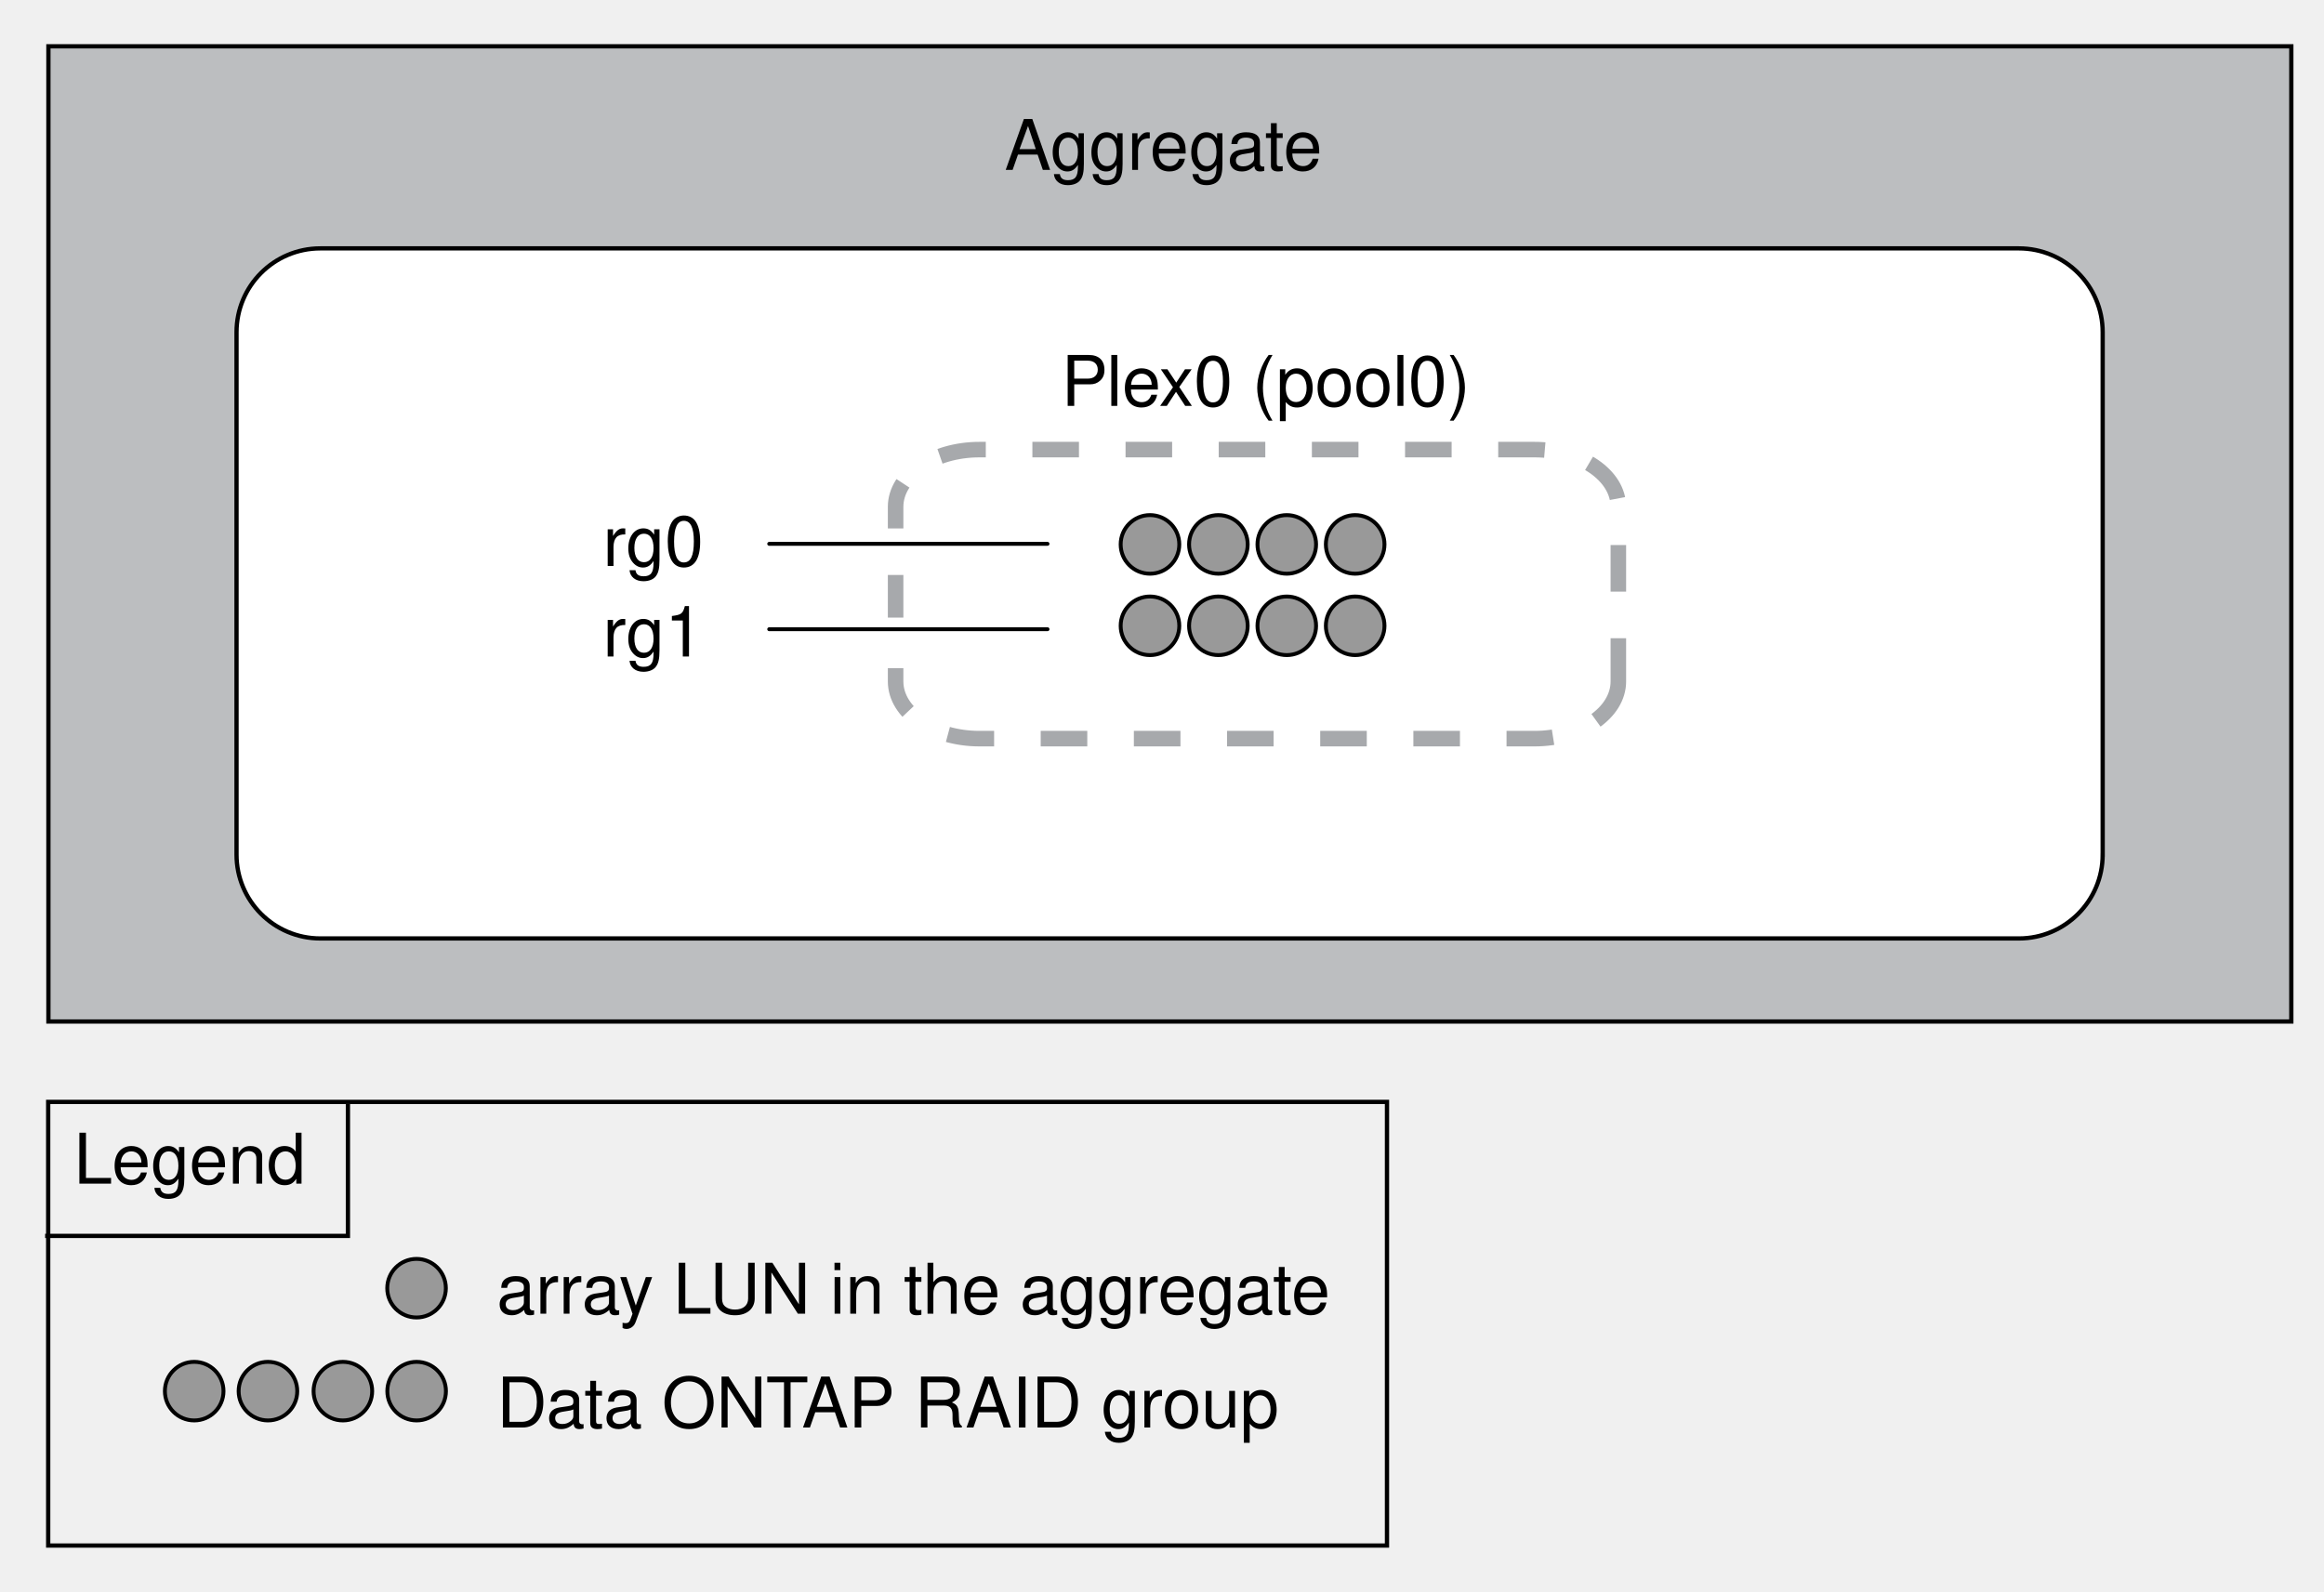
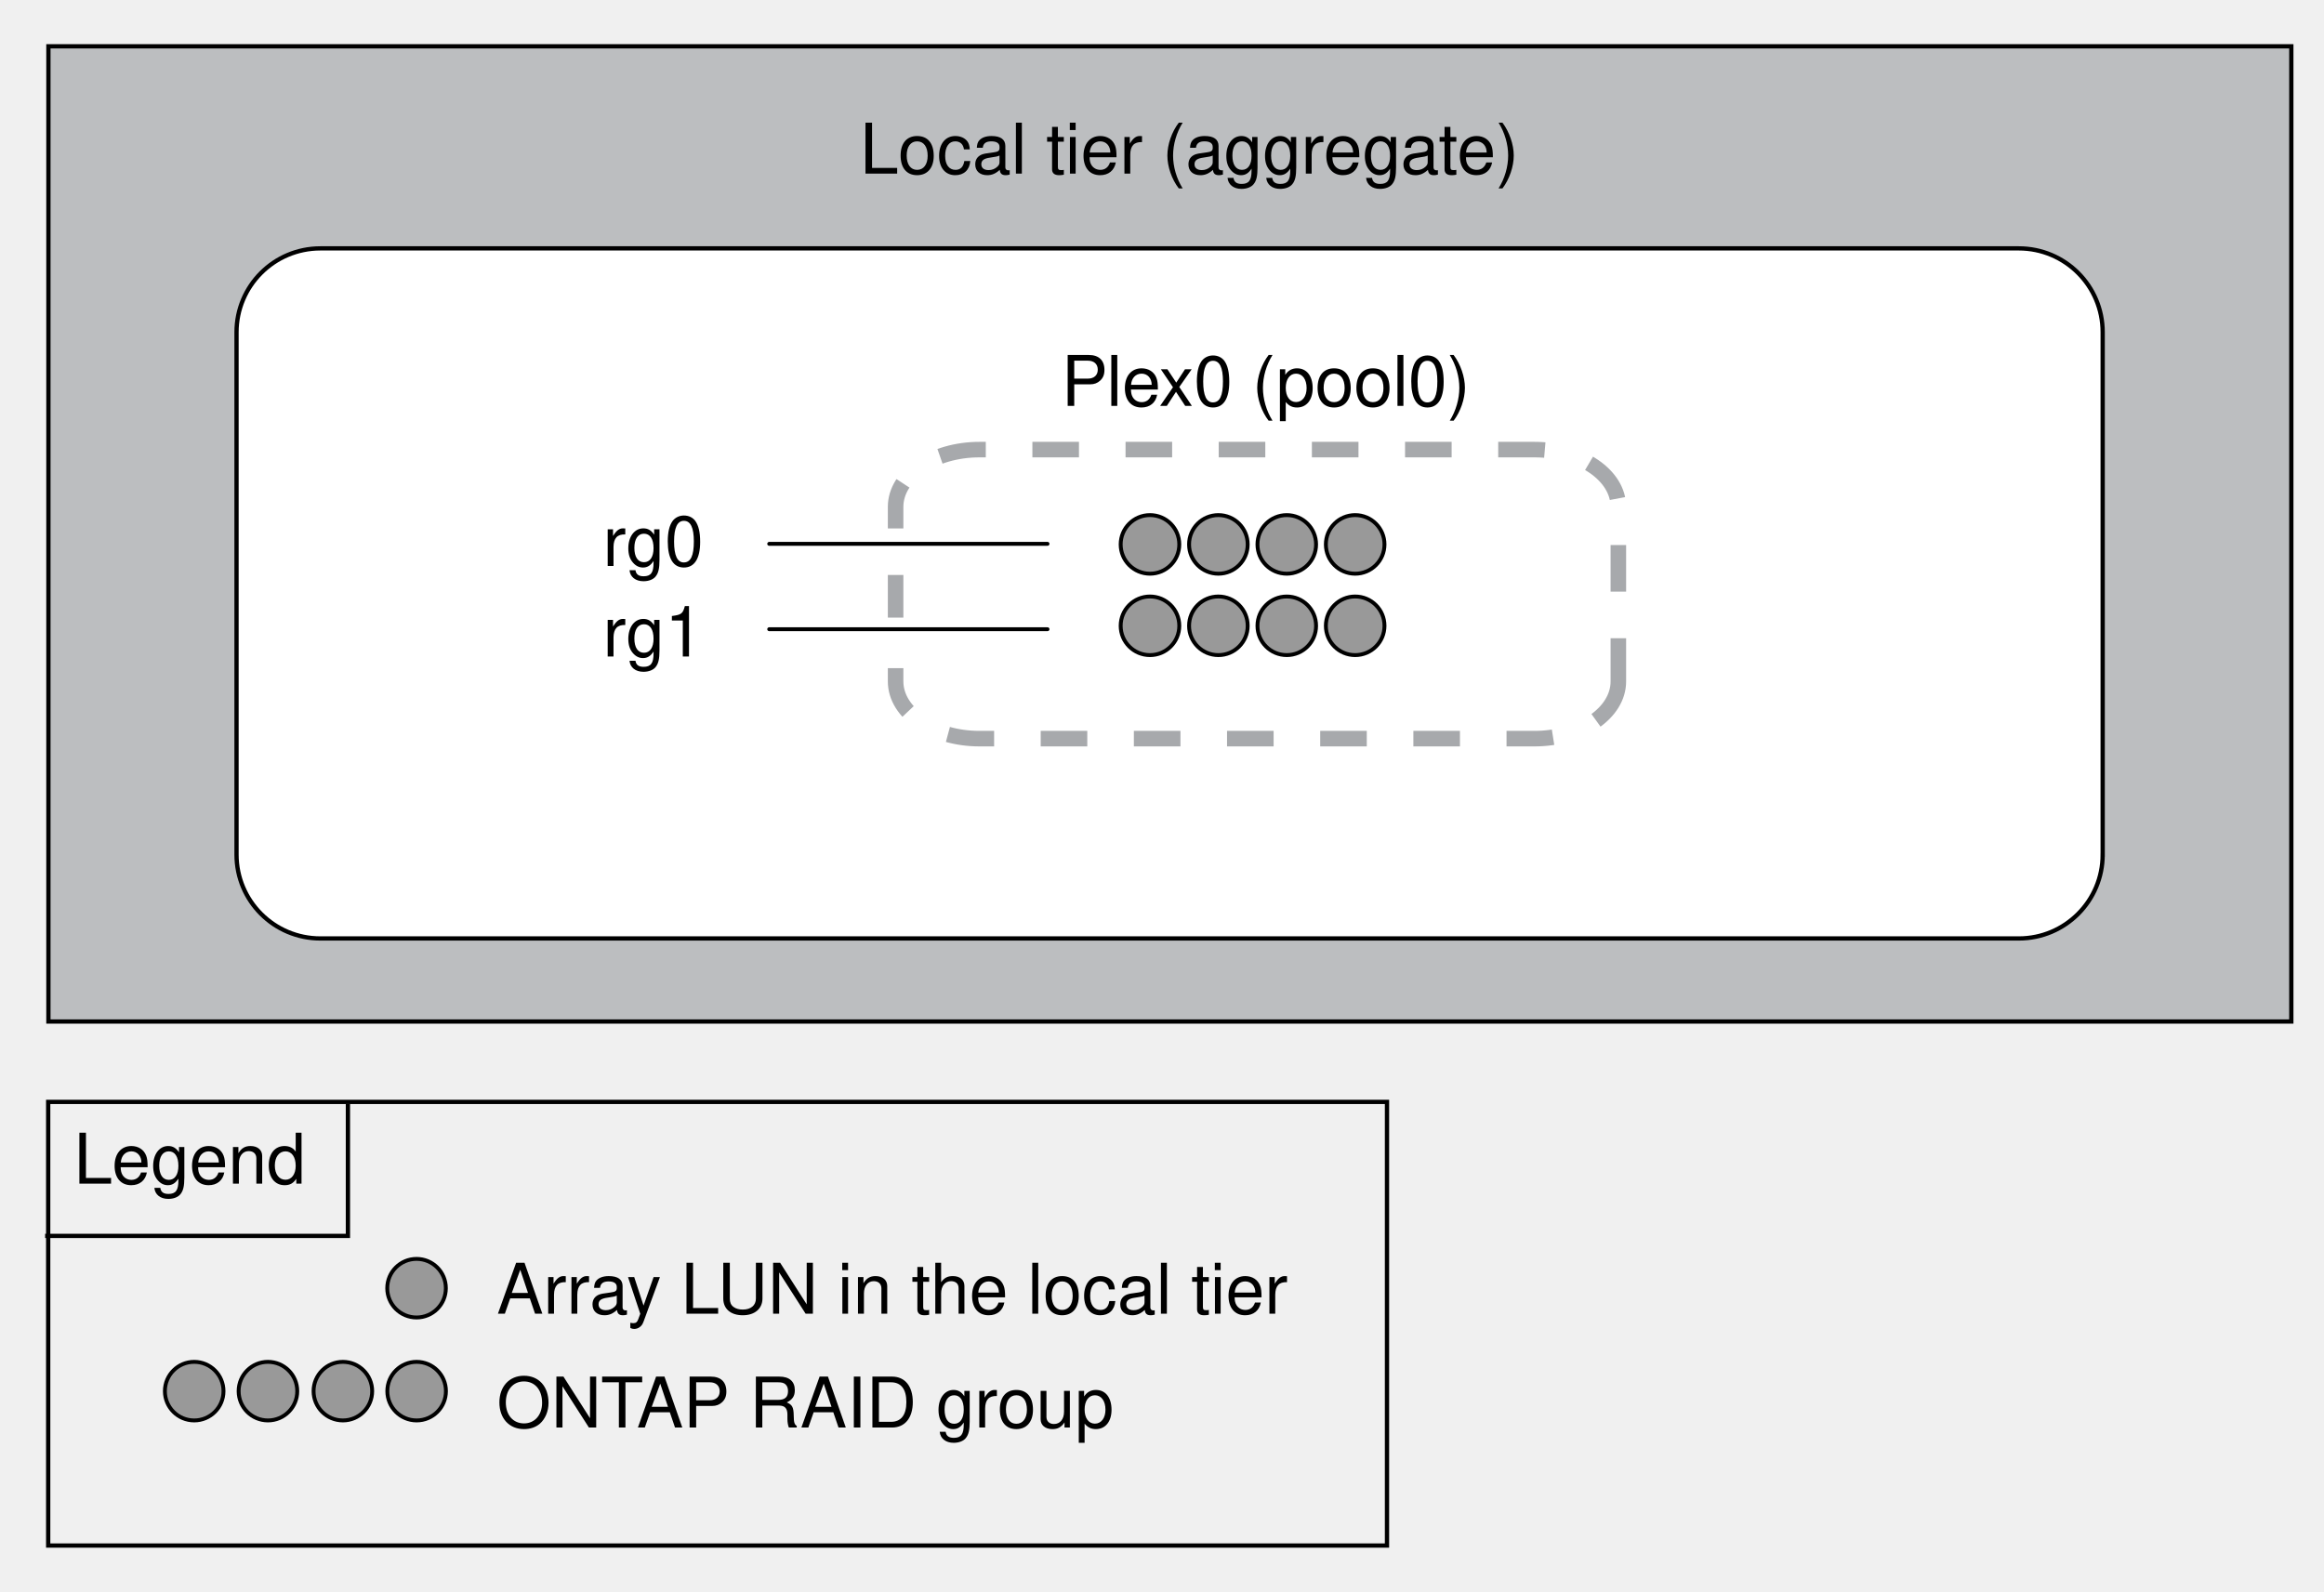
<svg xmlns="http://www.w3.org/2000/svg" version="1.1" id="Layer_1" x="0px" y="0px" width="299.334px" height="205px" viewBox="0 0 299.334 205" enable-background="new 0 0 299.334 205" xml:space="preserve" preserveAspectRatio="xMidYMid meet" zoomAndPan="magnify" contentScriptType="application/ecmascript" contentStyleType="text/css">
-   <rect x="6.235" y="5.965" fill="#BCBEC0" stroke="#000000" stroke-width="0.55" width="288.889" height="125.641" />
-   <text transform="matrix(1 0 0 1 129.3809 21.8867)" font-family="'Helvetica'" font-size="9">Aggregate</text>
-   <path fill="#FFFFFF" stroke="#000000" stroke-width="0.55" d="M270.826,110.104c0,5.965-4.836,10.801-10.8,10.801H41.264  c-5.964,0-10.799-4.836-10.799-10.801V42.799C30.465,36.835,35.3,32,41.264,32h218.763c5.964,0,10.8,4.835,10.8,10.799V110.104z" />
-   <path fill="none" stroke="#A7A9AC" stroke-width="2" stroke-dasharray="6" d="M208.446,87.792c0,4.07-4.834,7.37-10.799,7.37  h-71.491c-5.964,0-10.8-3.3-10.8-7.37V65.294c0-4.069,4.836-7.369,10.8-7.369h71.491c5.965,0,10.799,3.299,10.799,7.369V87.792z" />
-   <text transform="matrix(1 0 0 1 136.7065 52.2954)" font-family="'Helvetica'" font-size="9">Plex0 (pool0)</text>
-   <g>
-     <circle fill="#999999" stroke="#000000" stroke-width="0.5" cx="148.119" cy="70.137" r="3.775" />
-     <circle fill="#999999" stroke="#000000" stroke-width="0.5" cx="156.929" cy="70.137" r="3.775" />
-     <circle fill="#999999" stroke="#000000" stroke-width="0.5" cx="165.738" cy="70.137" r="3.774" />
-     <circle fill="#999999" stroke="#000000" stroke-width="0.5" cx="174.548" cy="70.137" r="3.775" />
-     <circle fill="#999999" stroke="#000000" stroke-width="0.5" cx="148.119" cy="80.625" r="3.775" />
-     <circle fill="#999999" stroke="#000000" stroke-width="0.5" cx="156.929" cy="80.625" r="3.775" />
-     <circle fill="#999999" stroke="#000000" stroke-width="0.5" cx="165.738" cy="80.625" r="3.774" />
-     <circle fill="#999999" stroke="#000000" stroke-width="0.5" cx="174.548" cy="80.625" r="3.775" />
+   <defs id="defs84" />
+   <rect x="6.235" y="5.965" fill="#BCBEC0" stroke="#000000" stroke-width="0.55" width="288.889" height="125.641" id="rect9" />
+   <text font-family="Helvetica" font-size="9px" id="text11" x="110.759" y="22.364">Local tier (aggregate)</text>
+   <path fill="#FFFFFF" stroke="#000000" stroke-width="0.55" d="M270.826,110.104c0,5.965-4.836,10.801-10.8,10.801H41.264  c-5.964,0-10.799-4.836-10.799-10.801V42.799C30.465,36.835,35.3,32,41.264,32h218.763c5.964,0,10.8,4.835,10.8,10.799V110.104z" id="path13" />
+   <path fill="none" stroke="#A7A9AC" stroke-width="2" stroke-dasharray="6" d="M208.446,87.792c0,4.07-4.834,7.37-10.799,7.37  h-71.491c-5.964,0-10.8-3.3-10.8-7.37V65.294c0-4.069,4.836-7.369,10.8-7.369h71.491c5.965,0,10.799,3.299,10.799,7.369V87.792z" id="path15" />
+   <text transform="matrix(1 0 0 1 136.7065 52.2954)" font-family="'Helvetica'" font-size="9" id="text17">Plex0 (pool0)</text>
+   <g id="g35">
+     <circle fill="#999999" stroke="#000000" stroke-width="0.5" cx="148.119" cy="70.137" r="3.775" id="circle19" />
+     <circle fill="#999999" stroke="#000000" stroke-width="0.5" cx="156.929" cy="70.137" r="3.775" id="circle21" />
+     <circle fill="#999999" stroke="#000000" stroke-width="0.5" cx="165.738" cy="70.137" r="3.774" id="circle23" />
+     <circle fill="#999999" stroke="#000000" stroke-width="0.5" cx="174.548" cy="70.137" r="3.775" id="circle25" />
+     <circle fill="#999999" stroke="#000000" stroke-width="0.5" cx="148.119" cy="80.625" r="3.775" id="circle27" />
+     <circle fill="#999999" stroke="#000000" stroke-width="0.5" cx="156.929" cy="80.625" r="3.775" id="circle29" />
+     <circle fill="#999999" stroke="#000000" stroke-width="0.5" cx="165.738" cy="80.625" r="3.774" id="circle31" />
+     <circle fill="#999999" stroke="#000000" stroke-width="0.5" cx="174.548" cy="80.625" r="3.775" id="circle33" />
  </g>
-   <g>
-     <line fill="none" stroke="#FFFFFF" stroke-width="3" stroke-linecap="round" stroke-linejoin="round" x1="99.075" y1="70.064" x2="134.921" y2="70.064" />
-     <line fill="none" stroke="#000000" stroke-width="0.5" stroke-linecap="round" stroke-linejoin="round" x1="99.075" y1="70.064" x2="134.921" y2="70.064" />
+   <g id="g41">
+     <line fill="none" stroke="#FFFFFF" stroke-width="3" stroke-linecap="round" stroke-linejoin="round" x1="99.075" y1="70.064" x2="134.921" y2="70.064" id="line37" />
+     <line fill="none" stroke="#000000" stroke-width="0.5" stroke-linecap="round" stroke-linejoin="round" x1="99.075" y1="70.064" x2="134.921" y2="70.064" id="line39" />
  </g>
-   <g>
-     <line fill="none" stroke="#FFFFFF" stroke-width="3" stroke-linecap="round" stroke-linejoin="round" x1="99.075" y1="81.064" x2="134.921" y2="81.064" />
-     <line fill="none" stroke="#000000" stroke-width="0.5" stroke-linecap="round" stroke-linejoin="round" x1="99.075" y1="81.064" x2="134.921" y2="81.064" />
+   <g id="g47">
+     <line fill="none" stroke="#FFFFFF" stroke-width="3" stroke-linecap="round" stroke-linejoin="round" x1="99.075" y1="81.064" x2="134.921" y2="81.064" id="line43" />
+     <line fill="none" stroke="#000000" stroke-width="0.5" stroke-linecap="round" stroke-linejoin="round" x1="99.075" y1="81.064" x2="134.921" y2="81.064" id="line45" />
  </g>
-   <rect x="77.646" y="66.452" fill="none" width="16.667" height="10.666" />
-   <text transform="matrix(1 0 0 1 77.646 72.9141)" font-family="'Helvetica'" font-size="9">rg0</text>
-   <rect x="77.646" y="78.119" fill="none" width="17.667" height="11" />
-   <text transform="matrix(1 0 0 1 77.6455 84.5811)" font-family="'Helvetica'" font-size="9">rg1</text>
-   <circle fill="#999999" stroke="#000000" stroke-width="0.5" cx="53.652" cy="165.962" r="3.774" />
-   <circle fill="#999999" stroke="#000000" stroke-width="0.5" cx="53.663" cy="179.226" r="3.774" />
-   <circle fill="#999999" stroke="#000000" stroke-width="0.5" cx="44.163" cy="179.226" r="3.774" />
-   <circle fill="#999999" stroke="#000000" stroke-width="0.5" cx="34.512" cy="179.226" r="3.774" />
-   <circle fill="#999999" stroke="#000000" stroke-width="0.5" cx="25.012" cy="179.226" r="3.774" />
-   <rect x="6.207" y="141.962" fill="none" stroke="#000000" stroke-width="0.55" width="172.439" height="57.157" />
-   <text transform="matrix(1 0 0 1 9.5078 152.4902)" font-family="'Helvetica'" font-size="9">Legend</text>
-   <polyline fill="none" stroke="#000000" stroke-width="0.55" points="5.812,159.226 44.812,159.226 44.812,142.226 " />
-   <rect x="63.979" y="162.785" fill="none" width="110" height="8" />
-   <text transform="matrix(1 0 0 1 63.979 169.2471)" font-family="'Helvetica'" font-size="9">array LUN in the aggregate </text>
-   <rect x="63.979" y="177.452" fill="none" width="107.667" height="10.667" />
-   <text transform="matrix(1 0 0 1 63.979 183.9141)" font-family="'Helvetica'" font-size="9">Data ONTAP RAID group</text>
+   <rect x="77.646" y="66.452" fill="none" width="16.667" height="10.666" id="rect49" />
+   <text transform="matrix(1 0 0 1 77.646 72.9141)" font-family="'Helvetica'" font-size="9" id="text51">rg0</text>
+   <rect x="77.646" y="78.119" fill="none" width="17.667" height="11" id="rect53" />
+   <text transform="matrix(1 0 0 1 77.6455 84.5811)" font-family="'Helvetica'" font-size="9" id="text55">rg1</text>
+   <circle fill="#999999" stroke="#000000" stroke-width="0.5" cx="53.652" cy="165.962" r="3.774" id="circle57" />
+   <circle fill="#999999" stroke="#000000" stroke-width="0.5" cx="53.663" cy="179.226" r="3.774" id="circle59" />
+   <circle fill="#999999" stroke="#000000" stroke-width="0.5" cx="44.163" cy="179.226" r="3.774" id="circle61" />
+   <circle fill="#999999" stroke="#000000" stroke-width="0.5" cx="34.512" cy="179.226" r="3.774" id="circle63" />
+   <circle fill="#999999" stroke="#000000" stroke-width="0.5" cx="25.012" cy="179.226" r="3.774" id="circle65" />
+   <rect x="6.207" y="141.962" fill="none" stroke="#000000" stroke-width="0.55" width="172.439" height="57.157" id="rect67" />
+   <text transform="matrix(1 0 0 1 9.5078 152.4902)" font-family="'Helvetica'" font-size="9" id="text69">Legend</text>
+   <polyline fill="none" stroke="#000000" stroke-width="0.55" points="5.812,159.226 44.812,159.226 44.812,142.226 " id="polyline71" />
+   <rect x="63.979" y="162.785" fill="none" width="110" height="8" id="rect73" />
+   <text transform="translate(63.979,169.2471)" font-family="Helvetica" font-size="9px" id="text75">Array LUN in the local tier </text>
+   <rect x="63.979" y="177.452" fill="none" width="107.667" height="10.667" id="rect77" />
+   <text transform="translate(63.979,183.9141)" font-family="Helvetica" font-size="9px" id="text79">ONTAP RAID group</text>
</svg>
